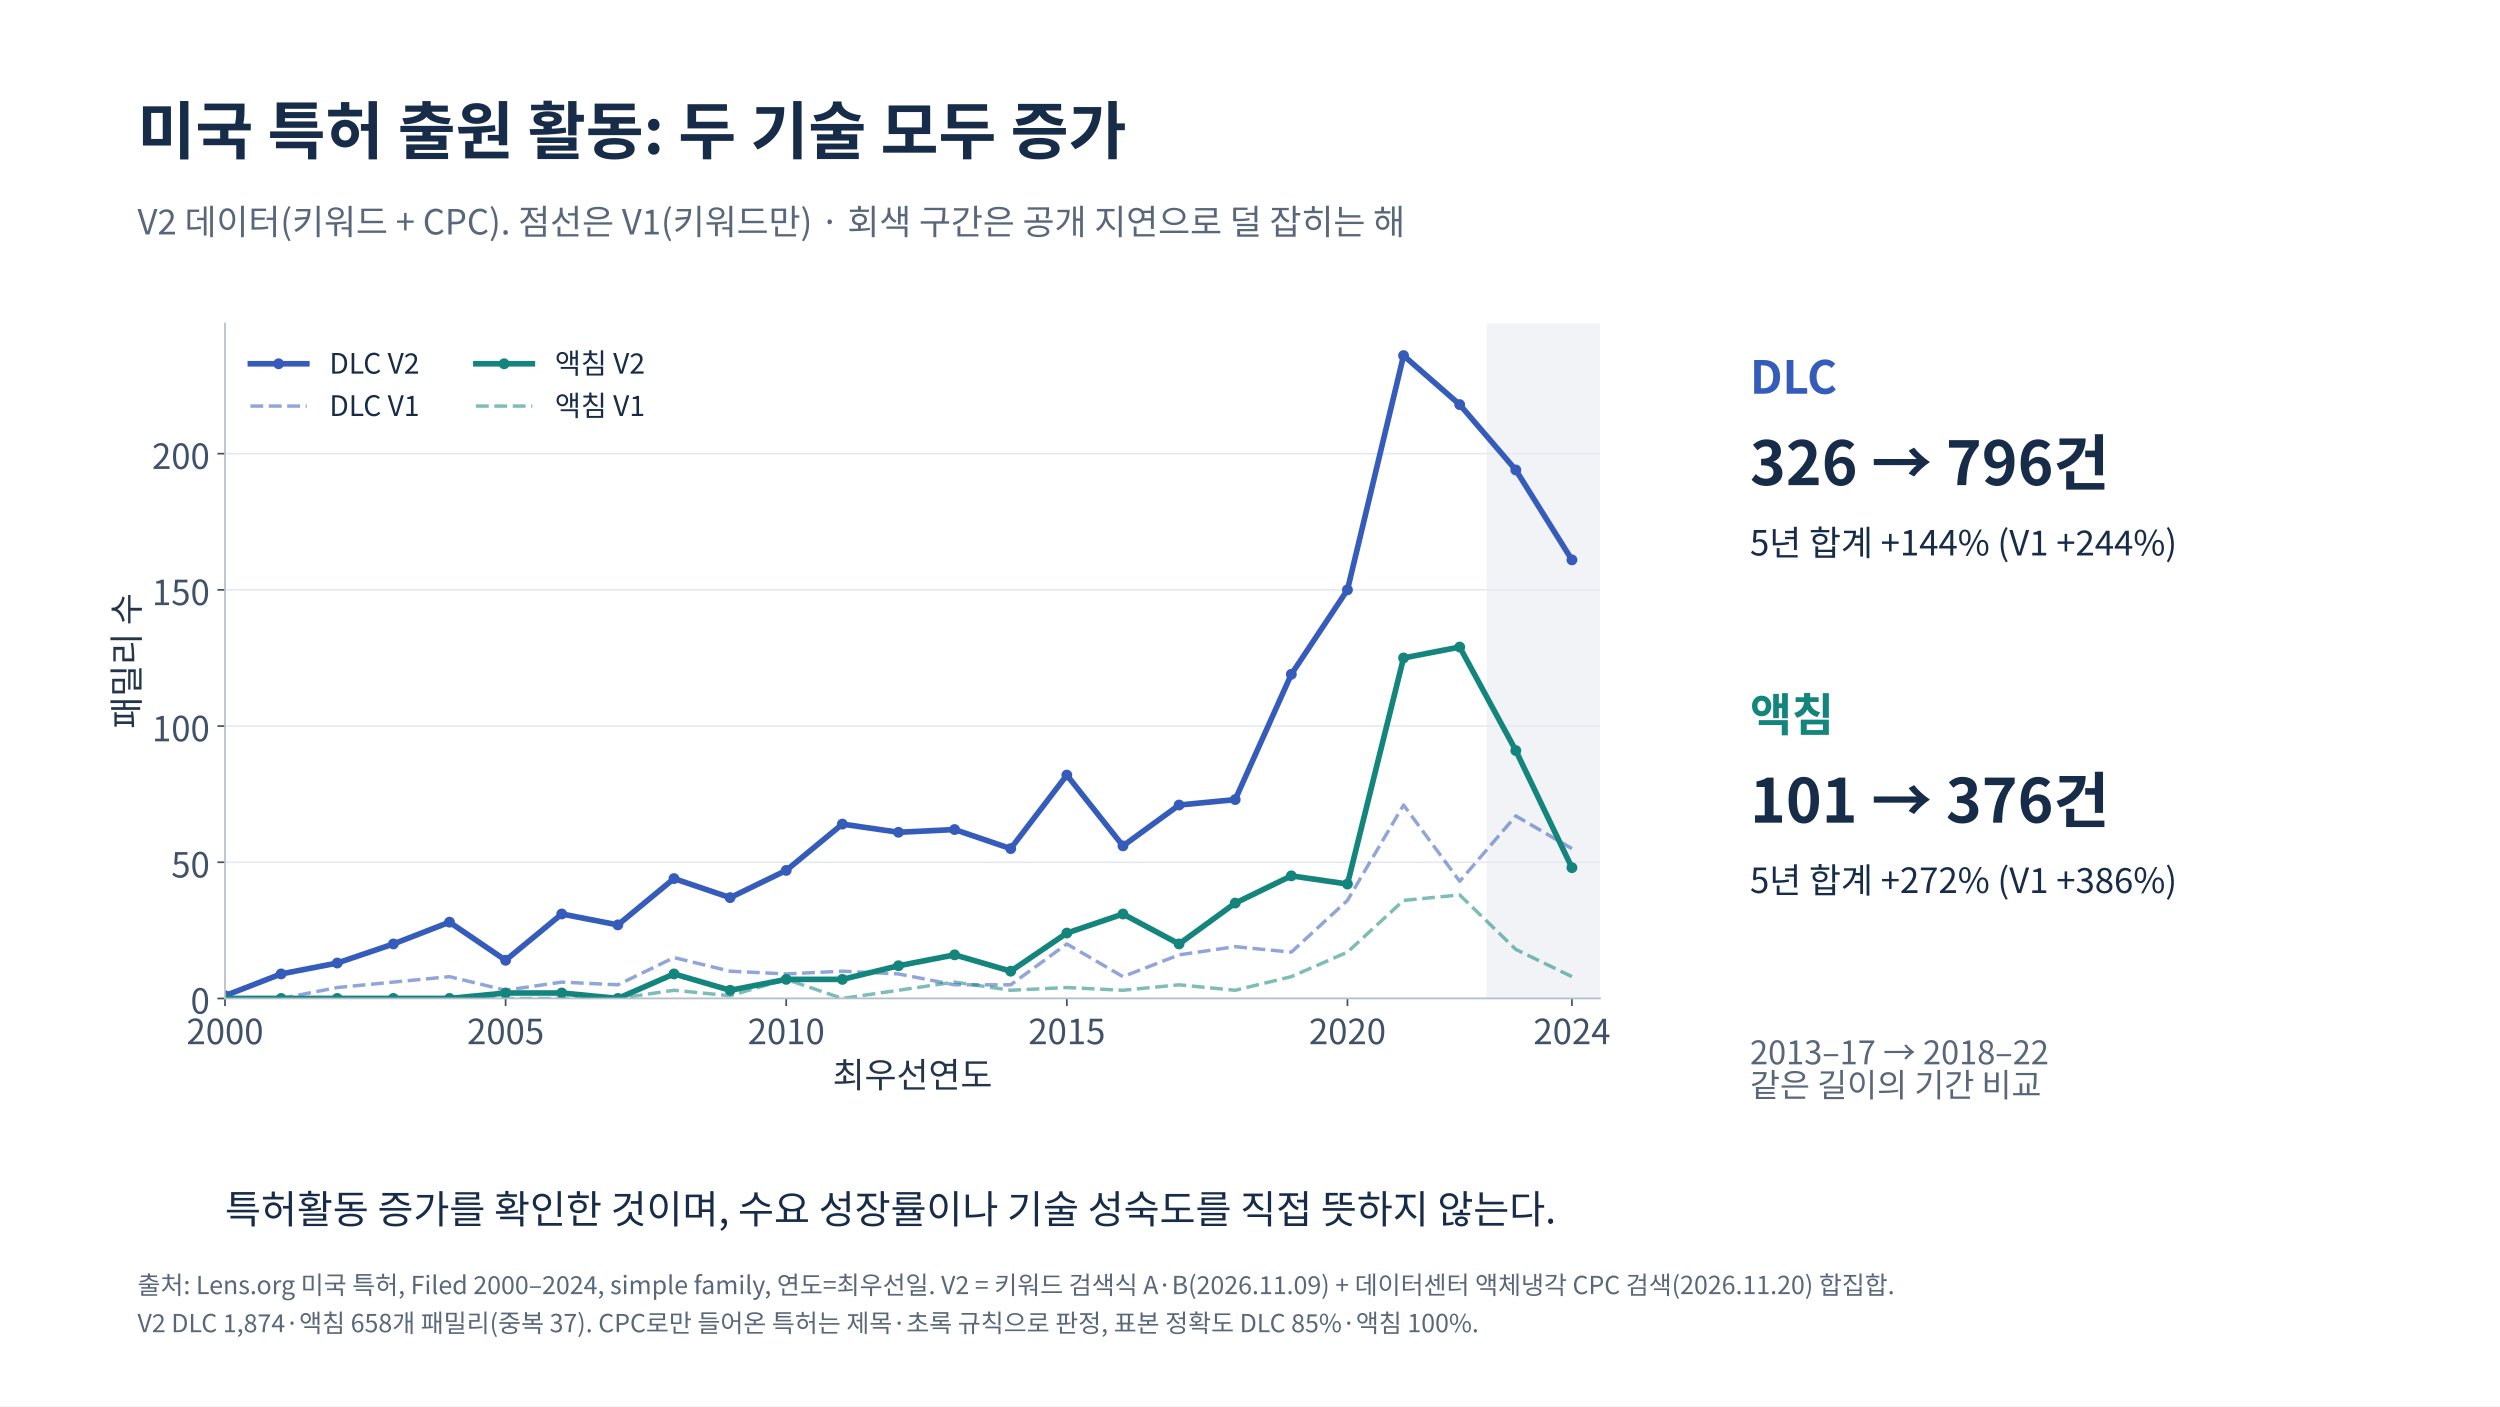
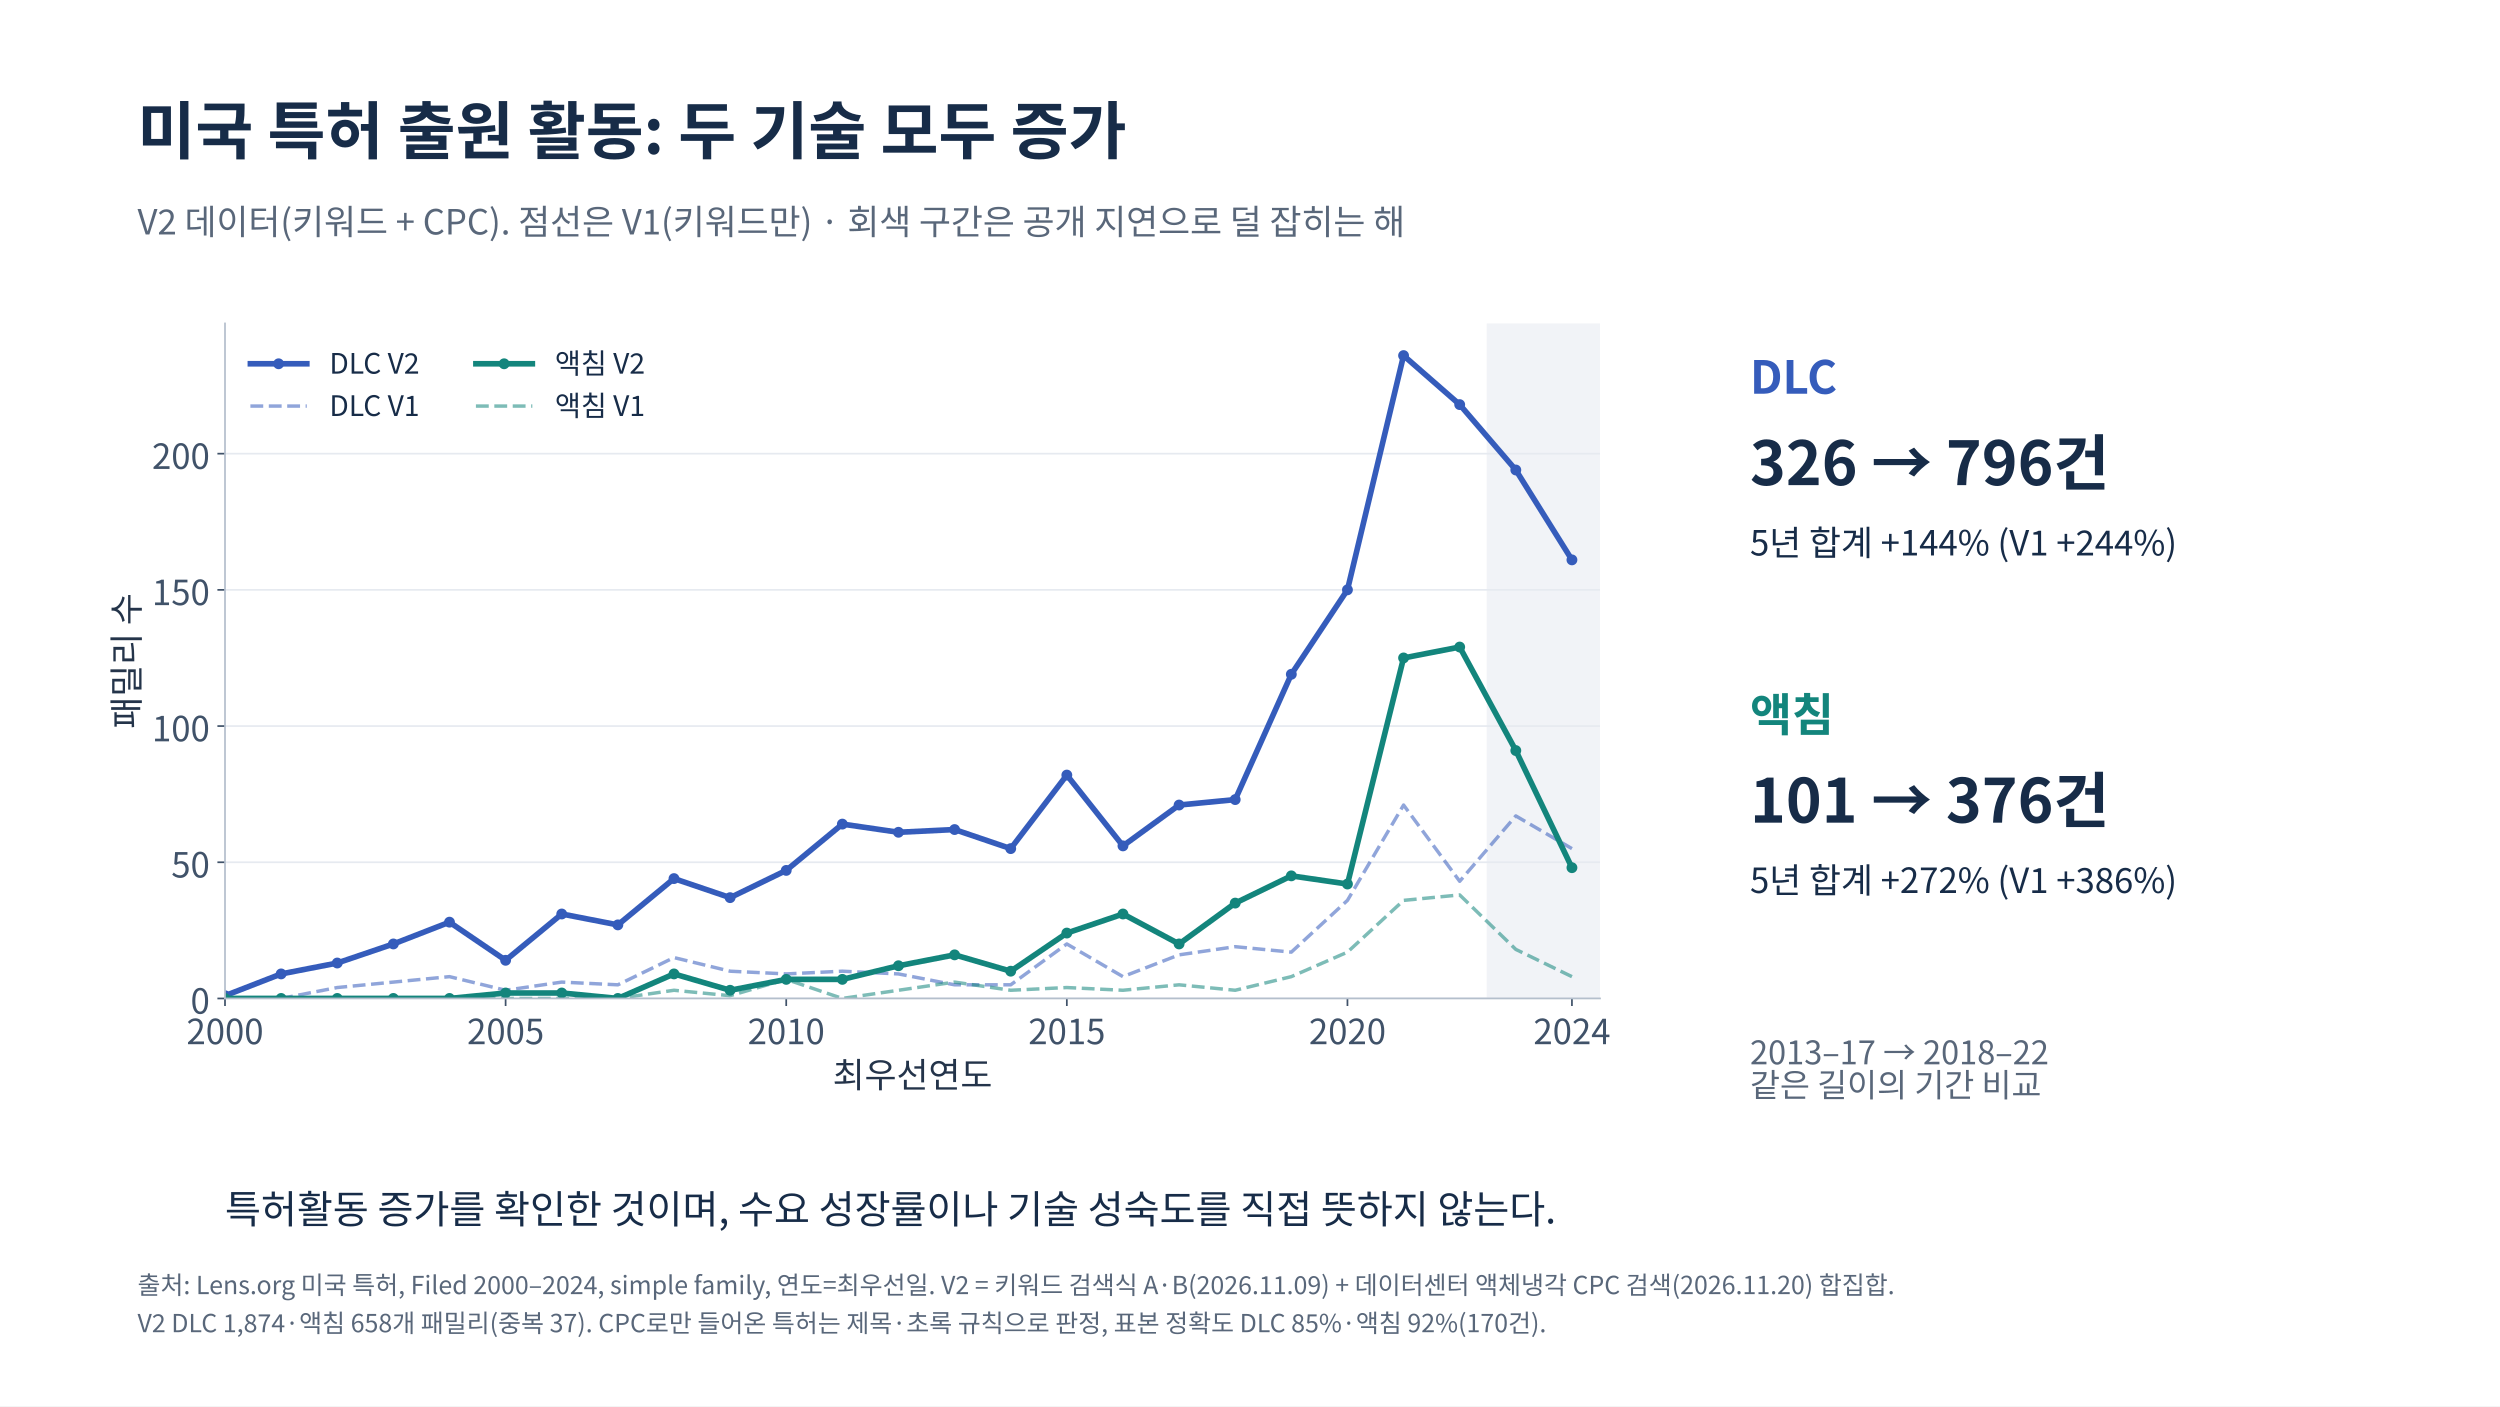
<svg xmlns="http://www.w3.org/2000/svg" xmlns:xlink="http://www.w3.org/1999/xlink" width="1152pt" height="648pt" viewBox="0 0 1152 648" version="1.1">
  <defs>
    <style type="text/css">*{stroke-linejoin: round; stroke-linecap: butt}</style>
  </defs>
  <g id="figure_1">
    <g id="patch_1">
      <path d="M 0 648  L 1152 648  L 1152 0  L 0 0  z " style="fill: #ffffff" />
    </g>
    <g id="axes_1">
      <g id="patch_2">
        <path d="M 103.68 460.08  L 737.28 460.08  L 737.28 149.04  L 103.68 149.04  z " style="fill: #ffffff" />
      </g>
      <g id="patch_3">
-         <path d="M 685.558 460.08  L 737.28 460.08  L 737.28 149.04  L 685.558 149.04  z " clip-path="url(#p5e0ee8991a)" style="fill: #e7ebf1; opacity: 0.6; stroke: #e7ebf1; stroke-linejoin: miter" />
+         <path d="M 685.558 460.08  L 737.28 460.08  L 737.28 149.04  L 685.558 149.04  z " clip-path="url(#p37c49e50b6)" style="fill: #e7ebf1; opacity: 0.6; stroke: #e7ebf1; stroke-linejoin: miter" />
      </g>
      <g id="matplotlib.axis_1">
        <g id="xtick_1">
          <g id="line2d_1">
            <defs>
-               <path id="m9650292fa1" d="M 0 0  L 0 3.5  " style="stroke: #405269; stroke-width: 0.8" />
+               <path id="m195ec55efc" d="M 0 0  L 0 3.5  " style="stroke: #405269; stroke-width: 0.8" />
            </defs>
            <g>
-               <use xlink:href="#m9650292fa1" x="103.68" y="460.08" style="fill: #405269; stroke: #405269; stroke-width: 0.8" />
+               <use xlink:href="#m195ec55efc" x="103.68" y="460.08" style="fill: #405269; stroke: #405269; stroke-width: 0.8" />
            </g>
          </g>
          <g id="text_1">
            <text style="font-size: 16px; font-family: 'Noto Sans CJK KR'; text-anchor: middle; fill: #405269" x="103.68" y="481.16" transform="rotate(-0 103.68 481.16)">2000</text>
          </g>
        </g>
        <g id="xtick_2">
          <g id="line2d_2">
            <g>
-               <use xlink:href="#m9650292fa1" x="232.986" y="460.08" style="fill: #405269; stroke: #405269; stroke-width: 0.8" />
+               <use xlink:href="#m195ec55efc" x="232.986" y="460.08" style="fill: #405269; stroke: #405269; stroke-width: 0.8" />
            </g>
          </g>
          <g id="text_2">
            <text style="font-size: 16px; font-family: 'Noto Sans CJK KR'; text-anchor: middle; fill: #405269" x="232.986" y="481.16" transform="rotate(-0 232.9861 481.16)">2005</text>
          </g>
        </g>
        <g id="xtick_3">
          <g id="line2d_3">
            <g>
-               <use xlink:href="#m9650292fa1" x="362.292" y="460.08" style="fill: #405269; stroke: #405269; stroke-width: 0.8" />
+               <use xlink:href="#m195ec55efc" x="362.292" y="460.08" style="fill: #405269; stroke: #405269; stroke-width: 0.8" />
            </g>
          </g>
          <g id="text_3">
            <text style="font-size: 16px; font-family: 'Noto Sans CJK KR'; text-anchor: middle; fill: #405269" x="362.292" y="481.16" transform="rotate(-0 362.2922 481.16)">2010</text>
          </g>
        </g>
        <g id="xtick_4">
          <g id="line2d_4">
            <g>
-               <use xlink:href="#m9650292fa1" x="491.598" y="460.08" style="fill: #405269; stroke: #405269; stroke-width: 0.8" />
+               <use xlink:href="#m195ec55efc" x="491.598" y="460.08" style="fill: #405269; stroke: #405269; stroke-width: 0.8" />
            </g>
          </g>
          <g id="text_4">
            <text style="font-size: 16px; font-family: 'Noto Sans CJK KR'; text-anchor: middle; fill: #405269" x="491.598" y="481.16" transform="rotate(-0 491.5984 481.16)">2015</text>
          </g>
        </g>
        <g id="xtick_5">
          <g id="line2d_5">
            <g>
-               <use xlink:href="#m9650292fa1" x="620.904" y="460.08" style="fill: #405269; stroke: #405269; stroke-width: 0.8" />
+               <use xlink:href="#m195ec55efc" x="620.904" y="460.08" style="fill: #405269; stroke: #405269; stroke-width: 0.8" />
            </g>
          </g>
          <g id="text_5">
            <text style="font-size: 16px; font-family: 'Noto Sans CJK KR'; text-anchor: middle; fill: #405269" x="620.904" y="481.16" transform="rotate(-0 620.9045 481.16)">2020</text>
          </g>
        </g>
        <g id="xtick_6">
          <g id="line2d_6">
            <g>
-               <use xlink:href="#m9650292fa1" x="724.349" y="460.08" style="fill: #405269; stroke: #405269; stroke-width: 0.8" />
+               <use xlink:href="#m195ec55efc" x="724.349" y="460.08" style="fill: #405269; stroke: #405269; stroke-width: 0.8" />
            </g>
          </g>
          <g id="text_6">
            <text style="font-size: 16px; font-family: 'Noto Sans CJK KR'; text-anchor: middle; fill: #405269" x="724.349" y="481.16" transform="rotate(-0 724.3494 481.16)">2024</text>
          </g>
        </g>
        <g id="text_7">
          <text style="font-size: 16px; font-family: 'Noto Sans CJK KR', 'Noto Sans CJK JP'; text-anchor: middle; fill: #24344a" x="420.48" y="501.16" transform="rotate(-0 420.48 501.16)">최우선연도</text>
        </g>
      </g>
      <g id="matplotlib.axis_2">
        <g id="ytick_1">
          <g id="line2d_7">
-             <path d="M 103.68 460.08  L 737.28 460.08  " clip-path="url(#p5e0ee8991a)" style="fill: none; stroke: #e6eaf0; stroke-width: 0.8; stroke-linecap: square" />
+             <path d="M 103.68 460.08  L 737.28 460.08  " clip-path="url(#p37c49e50b6)" style="fill: none; stroke: #e6eaf0; stroke-width: 0.8; stroke-linecap: square" />
          </g>
          <g id="line2d_8">
            <defs>
-               <path id="mfdad1a079b" d="M 0 0  L -3.5 0  " style="stroke: #405269; stroke-width: 0.8" />
+               <path id="m9bfaa8d422" d="M 0 0  L -3.5 0  " style="stroke: #405269; stroke-width: 0.8" />
            </defs>
            <g>
-               <use xlink:href="#mfdad1a079b" x="103.68" y="460.08" style="fill: #405269; stroke: #405269; stroke-width: 0.8" />
+               <use xlink:href="#m9bfaa8d422" x="103.68" y="460.08" style="fill: #405269; stroke: #405269; stroke-width: 0.8" />
            </g>
          </g>
          <g id="text_8">
            <text style="font-size: 16px; font-family: 'Noto Sans CJK KR'; text-anchor: end; fill: #405269" x="96.68" y="467.12" transform="rotate(-0 96.68 467.12)">0</text>
          </g>
        </g>
        <g id="ytick_2">
          <g id="line2d_9">
-             <path d="M 103.68 397.32  L 737.28 397.32  " clip-path="url(#p5e0ee8991a)" style="fill: none; stroke: #e6eaf0; stroke-width: 0.8; stroke-linecap: square" />
+             <path d="M 103.68 397.32  L 737.28 397.32  " clip-path="url(#p37c49e50b6)" style="fill: none; stroke: #e6eaf0; stroke-width: 0.8; stroke-linecap: square" />
          </g>
          <g id="line2d_10">
            <g>
-               <use xlink:href="#mfdad1a079b" x="103.68" y="397.32" style="fill: #405269; stroke: #405269; stroke-width: 0.8" />
+               <use xlink:href="#m9bfaa8d422" x="103.68" y="397.32" style="fill: #405269; stroke: #405269; stroke-width: 0.8" />
            </g>
          </g>
          <g id="text_9">
            <text style="font-size: 16px; font-family: 'Noto Sans CJK KR'; text-anchor: end; fill: #405269" x="96.68" y="404.36" transform="rotate(-0 96.68 404.3597)">50</text>
          </g>
        </g>
        <g id="ytick_3">
          <g id="line2d_11">
-             <path d="M 103.68 334.559  L 737.28 334.559  " clip-path="url(#p5e0ee8991a)" style="fill: none; stroke: #e6eaf0; stroke-width: 0.8; stroke-linecap: square" />
+             <path d="M 103.68 334.559  L 737.28 334.559  " clip-path="url(#p37c49e50b6)" style="fill: none; stroke: #e6eaf0; stroke-width: 0.8; stroke-linecap: square" />
          </g>
          <g id="line2d_12">
            <g>
-               <use xlink:href="#mfdad1a079b" x="103.68" y="334.559" style="fill: #405269; stroke: #405269; stroke-width: 0.8" />
+               <use xlink:href="#m9bfaa8d422" x="103.68" y="334.559" style="fill: #405269; stroke: #405269; stroke-width: 0.8" />
            </g>
          </g>
          <g id="text_10">
            <text style="font-size: 16px; font-family: 'Noto Sans CJK KR'; text-anchor: end; fill: #405269" x="96.68" y="341.599" transform="rotate(-0 96.68 341.5994)">100</text>
          </g>
        </g>
        <g id="ytick_4">
          <g id="line2d_13">
-             <path d="M 103.68 271.799  L 737.28 271.799  " clip-path="url(#p5e0ee8991a)" style="fill: none; stroke: #e6eaf0; stroke-width: 0.8; stroke-linecap: square" />
+             <path d="M 103.68 271.799  L 737.28 271.799  " clip-path="url(#p37c49e50b6)" style="fill: none; stroke: #e6eaf0; stroke-width: 0.8; stroke-linecap: square" />
          </g>
          <g id="line2d_14">
            <g>
-               <use xlink:href="#mfdad1a079b" x="103.68" y="271.799" style="fill: #405269; stroke: #405269; stroke-width: 0.8" />
+               <use xlink:href="#m9bfaa8d422" x="103.68" y="271.799" style="fill: #405269; stroke: #405269; stroke-width: 0.8" />
            </g>
          </g>
          <g id="text_11">
            <text style="font-size: 16px; font-family: 'Noto Sans CJK KR'; text-anchor: end; fill: #405269" x="96.68" y="278.839" transform="rotate(-0 96.68 278.8391)">150</text>
          </g>
        </g>
        <g id="ytick_5">
          <g id="line2d_15">
-             <path d="M 103.68 209.039  L 737.28 209.039  " clip-path="url(#p5e0ee8991a)" style="fill: none; stroke: #e6eaf0; stroke-width: 0.8; stroke-linecap: square" />
+             <path d="M 103.68 209.039  L 737.28 209.039  " clip-path="url(#p37c49e50b6)" style="fill: none; stroke: #e6eaf0; stroke-width: 0.8; stroke-linecap: square" />
          </g>
          <g id="line2d_16">
            <g>
-               <use xlink:href="#mfdad1a079b" x="103.68" y="209.039" style="fill: #405269; stroke: #405269; stroke-width: 0.8" />
+               <use xlink:href="#m9bfaa8d422" x="103.68" y="209.039" style="fill: #405269; stroke: #405269; stroke-width: 0.8" />
            </g>
          </g>
          <g id="text_12">
            <text style="font-size: 16px; font-family: 'Noto Sans CJK KR'; text-anchor: end; fill: #405269" x="96.68" y="216.079" transform="rotate(-0 96.68 216.0788)">200</text>
          </g>
        </g>
        <g id="text_13">
          <text style="font-size: 16px; font-family: 'Noto Sans CJK KR', 'Noto Sans CJK JP'; text-anchor: middle; fill: #24344a" x="64.12" y="304.56" transform="rotate(-90 64.12 304.56)">패밀리 수</text>
        </g>
      </g>
      <g id="line2d_17">
-         <path d="M 103.68 458.825  L 129.541 448.783  L 155.402 443.762  L 181.264 434.976  L 207.125 424.934  L 232.986 442.507  L 258.847 421.169  L 284.709 426.189  L 310.57 404.851  L 336.431 413.637  L 362.292 401.085  L 388.153 379.747  L 414.015 383.512  L 439.876 382.257  L 465.737 391.044  L 491.598 357.153  L 517.46 389.788  L 543.321 370.96  L 569.182 368.45  L 595.043 310.711  L 620.904 271.799  L 646.766 163.851  L 672.627 186.445  L 698.488 216.57  L 724.349 257.992  " clip-path="url(#p5e0ee8991a)" style="fill: none; stroke: #355cbb; stroke-width: 2.6; stroke-linecap: square" />
+         <path d="M 103.68 458.825  L 129.541 448.783  L 155.402 443.762  L 181.264 434.976  L 207.125 424.934  L 232.986 442.507  L 258.847 421.169  L 284.709 426.189  L 310.57 404.851  L 336.431 413.637  L 362.292 401.085  L 388.153 379.747  L 414.015 383.512  L 439.876 382.257  L 465.737 391.044  L 491.598 357.153  L 517.46 389.788  L 543.321 370.96  L 569.182 368.45  L 595.043 310.711  L 620.904 271.799  L 646.766 163.851  L 672.627 186.445  L 698.488 216.57  L 724.349 257.992  " clip-path="url(#p37c49e50b6)" style="fill: none; stroke: #355cbb; stroke-width: 2.6; stroke-linecap: square" />
        <defs>
-           <path id="m300003081d" d="M 0 2  C 0.53 2 1.039 1.789 1.414 1.414  C 1.789 1.039 2 0.53 2 0  C 2 -0.53 1.789 -1.039 1.414 -1.414  C 1.039 -1.789 0.53 -2 0 -2  C -0.53 -2 -1.039 -1.789 -1.414 -1.414  C -1.789 -1.039 -2 -0.53 -2 0  C -2 0.53 -1.789 1.039 -1.414 1.414  C -1.039 1.789 -0.53 2 0 2  z " style="stroke: #355cbb" />
+           <path id="mde02f4ed9a" d="M 0 2  C 0.53 2 1.039 1.789 1.414 1.414  C 1.789 1.039 2 0.53 2 0  C 2 -0.53 1.789 -1.039 1.414 -1.414  C 1.039 -1.789 0.53 -2 0 -2  C -0.53 -2 -1.039 -1.789 -1.414 -1.414  C -1.789 -1.039 -2 -0.53 -2 0  C -2 0.53 -1.789 1.039 -1.414 1.414  C -1.039 1.789 -0.53 2 0 2  z " style="stroke: #355cbb" />
        </defs>
-         <g clip-path="url(#p5e0ee8991a)">
-           <use xlink:href="#m300003081d" x="103.68" y="458.825" style="fill: #355cbb; stroke: #355cbb" />
-           <use xlink:href="#m300003081d" x="129.541" y="448.783" style="fill: #355cbb; stroke: #355cbb" />
-           <use xlink:href="#m300003081d" x="155.402" y="443.762" style="fill: #355cbb; stroke: #355cbb" />
-           <use xlink:href="#m300003081d" x="181.264" y="434.976" style="fill: #355cbb; stroke: #355cbb" />
-           <use xlink:href="#m300003081d" x="207.125" y="424.934" style="fill: #355cbb; stroke: #355cbb" />
-           <use xlink:href="#m300003081d" x="232.986" y="442.507" style="fill: #355cbb; stroke: #355cbb" />
-           <use xlink:href="#m300003081d" x="258.847" y="421.169" style="fill: #355cbb; stroke: #355cbb" />
-           <use xlink:href="#m300003081d" x="284.709" y="426.189" style="fill: #355cbb; stroke: #355cbb" />
-           <use xlink:href="#m300003081d" x="310.57" y="404.851" style="fill: #355cbb; stroke: #355cbb" />
-           <use xlink:href="#m300003081d" x="336.431" y="413.637" style="fill: #355cbb; stroke: #355cbb" />
-           <use xlink:href="#m300003081d" x="362.292" y="401.085" style="fill: #355cbb; stroke: #355cbb" />
-           <use xlink:href="#m300003081d" x="388.153" y="379.747" style="fill: #355cbb; stroke: #355cbb" />
-           <use xlink:href="#m300003081d" x="414.015" y="383.512" style="fill: #355cbb; stroke: #355cbb" />
-           <use xlink:href="#m300003081d" x="439.876" y="382.257" style="fill: #355cbb; stroke: #355cbb" />
-           <use xlink:href="#m300003081d" x="465.737" y="391.044" style="fill: #355cbb; stroke: #355cbb" />
-           <use xlink:href="#m300003081d" x="491.598" y="357.153" style="fill: #355cbb; stroke: #355cbb" />
-           <use xlink:href="#m300003081d" x="517.46" y="389.788" style="fill: #355cbb; stroke: #355cbb" />
-           <use xlink:href="#m300003081d" x="543.321" y="370.96" style="fill: #355cbb; stroke: #355cbb" />
-           <use xlink:href="#m300003081d" x="569.182" y="368.45" style="fill: #355cbb; stroke: #355cbb" />
-           <use xlink:href="#m300003081d" x="595.043" y="310.711" style="fill: #355cbb; stroke: #355cbb" />
-           <use xlink:href="#m300003081d" x="620.904" y="271.799" style="fill: #355cbb; stroke: #355cbb" />
-           <use xlink:href="#m300003081d" x="646.766" y="163.851" style="fill: #355cbb; stroke: #355cbb" />
-           <use xlink:href="#m300003081d" x="672.627" y="186.445" style="fill: #355cbb; stroke: #355cbb" />
-           <use xlink:href="#m300003081d" x="698.488" y="216.57" style="fill: #355cbb; stroke: #355cbb" />
-           <use xlink:href="#m300003081d" x="724.349" y="257.992" style="fill: #355cbb; stroke: #355cbb" />
+         <g clip-path="url(#p37c49e50b6)">
+           <use xlink:href="#mde02f4ed9a" x="103.68" y="458.825" style="fill: #355cbb; stroke: #355cbb" />
+           <use xlink:href="#mde02f4ed9a" x="129.541" y="448.783" style="fill: #355cbb; stroke: #355cbb" />
+           <use xlink:href="#mde02f4ed9a" x="155.402" y="443.762" style="fill: #355cbb; stroke: #355cbb" />
+           <use xlink:href="#mde02f4ed9a" x="181.264" y="434.976" style="fill: #355cbb; stroke: #355cbb" />
+           <use xlink:href="#mde02f4ed9a" x="207.125" y="424.934" style="fill: #355cbb; stroke: #355cbb" />
+           <use xlink:href="#mde02f4ed9a" x="232.986" y="442.507" style="fill: #355cbb; stroke: #355cbb" />
+           <use xlink:href="#mde02f4ed9a" x="258.847" y="421.169" style="fill: #355cbb; stroke: #355cbb" />
+           <use xlink:href="#mde02f4ed9a" x="284.709" y="426.189" style="fill: #355cbb; stroke: #355cbb" />
+           <use xlink:href="#mde02f4ed9a" x="310.57" y="404.851" style="fill: #355cbb; stroke: #355cbb" />
+           <use xlink:href="#mde02f4ed9a" x="336.431" y="413.637" style="fill: #355cbb; stroke: #355cbb" />
+           <use xlink:href="#mde02f4ed9a" x="362.292" y="401.085" style="fill: #355cbb; stroke: #355cbb" />
+           <use xlink:href="#mde02f4ed9a" x="388.153" y="379.747" style="fill: #355cbb; stroke: #355cbb" />
+           <use xlink:href="#mde02f4ed9a" x="414.015" y="383.512" style="fill: #355cbb; stroke: #355cbb" />
+           <use xlink:href="#mde02f4ed9a" x="439.876" y="382.257" style="fill: #355cbb; stroke: #355cbb" />
+           <use xlink:href="#mde02f4ed9a" x="465.737" y="391.044" style="fill: #355cbb; stroke: #355cbb" />
+           <use xlink:href="#mde02f4ed9a" x="491.598" y="357.153" style="fill: #355cbb; stroke: #355cbb" />
+           <use xlink:href="#mde02f4ed9a" x="517.46" y="389.788" style="fill: #355cbb; stroke: #355cbb" />
+           <use xlink:href="#mde02f4ed9a" x="543.321" y="370.96" style="fill: #355cbb; stroke: #355cbb" />
+           <use xlink:href="#mde02f4ed9a" x="569.182" y="368.45" style="fill: #355cbb; stroke: #355cbb" />
+           <use xlink:href="#mde02f4ed9a" x="595.043" y="310.711" style="fill: #355cbb; stroke: #355cbb" />
+           <use xlink:href="#mde02f4ed9a" x="620.904" y="271.799" style="fill: #355cbb; stroke: #355cbb" />
+           <use xlink:href="#mde02f4ed9a" x="646.766" y="163.851" style="fill: #355cbb; stroke: #355cbb" />
+           <use xlink:href="#mde02f4ed9a" x="672.627" y="186.445" style="fill: #355cbb; stroke: #355cbb" />
+           <use xlink:href="#mde02f4ed9a" x="698.488" y="216.57" style="fill: #355cbb; stroke: #355cbb" />
+           <use xlink:href="#mde02f4ed9a" x="724.349" y="257.992" style="fill: #355cbb; stroke: #355cbb" />
        </g>
      </g>
      <g id="line2d_18">
-         <path d="M 103.68 460.08  L 129.541 460.08  L 155.402 455.059  L 181.264 452.549  L 207.125 450.038  L 232.986 456.314  L 258.847 452.549  L 284.709 453.804  L 310.57 441.252  L 336.431 447.528  L 362.292 448.783  L 388.153 447.528  L 414.015 448.783  L 439.876 453.804  L 465.737 453.804  L 491.598 434.976  L 517.46 450.038  L 543.321 439.997  L 569.182 436.231  L 595.043 438.742  L 620.904 414.893  L 646.766 370.96  L 672.627 406.106  L 698.488 375.981  L 724.349 391.044  " clip-path="url(#p5e0ee8991a)" style="fill: none; stroke-dasharray: 5.92,2.56; stroke-dashoffset: 0; stroke: #355cbb; stroke-opacity: 0.55; stroke-width: 1.6" />
+         <path d="M 103.68 460.08  L 129.541 460.08  L 155.402 455.059  L 181.264 452.549  L 207.125 450.038  L 232.986 456.314  L 258.847 452.549  L 284.709 453.804  L 310.57 441.252  L 336.431 447.528  L 362.292 448.783  L 388.153 447.528  L 414.015 448.783  L 439.876 453.804  L 465.737 453.804  L 491.598 434.976  L 517.46 450.038  L 543.321 439.997  L 569.182 436.231  L 595.043 438.742  L 620.904 414.893  L 646.766 370.96  L 672.627 406.106  L 698.488 375.981  L 724.349 391.044  " clip-path="url(#p37c49e50b6)" style="fill: none; stroke-dasharray: 5.92,2.56; stroke-dashoffset: 0; stroke: #355cbb; stroke-opacity: 0.55; stroke-width: 1.6" />
      </g>
      <g id="line2d_19">
-         <path d="M 103.68 460.08  L 129.541 460.08  L 155.402 460.08  L 181.264 460.08  L 207.125 460.08  L 232.986 457.57  L 258.847 457.57  L 284.709 460.08  L 310.57 448.783  L 336.431 456.314  L 362.292 451.294  L 388.153 451.294  L 414.015 445.018  L 439.876 439.997  L 465.737 447.528  L 491.598 429.955  L 517.46 421.169  L 543.321 434.976  L 569.182 416.148  L 595.043 403.596  L 620.904 407.361  L 646.766 303.179  L 672.627 298.158  L 698.488 345.856  L 724.349 399.83  " clip-path="url(#p5e0ee8991a)" style="fill: none; stroke: #13857c; stroke-width: 2.6; stroke-linecap: square" />
+         <path d="M 103.68 460.08  L 129.541 460.08  L 155.402 460.08  L 181.264 460.08  L 207.125 460.08  L 232.986 457.57  L 258.847 457.57  L 284.709 460.08  L 310.57 448.783  L 336.431 456.314  L 362.292 451.294  L 388.153 451.294  L 414.015 445.018  L 439.876 439.997  L 465.737 447.528  L 491.598 429.955  L 517.46 421.169  L 543.321 434.976  L 569.182 416.148  L 595.043 403.596  L 620.904 407.361  L 646.766 303.179  L 672.627 298.158  L 698.488 345.856  L 724.349 399.83  " clip-path="url(#p37c49e50b6)" style="fill: none; stroke: #13857c; stroke-width: 2.6; stroke-linecap: square" />
        <defs>
-           <path id="m0cc9141d3f" d="M 0 2  C 0.53 2 1.039 1.789 1.414 1.414  C 1.789 1.039 2 0.53 2 0  C 2 -0.53 1.789 -1.039 1.414 -1.414  C 1.039 -1.789 0.53 -2 0 -2  C -0.53 -2 -1.039 -1.789 -1.414 -1.414  C -1.789 -1.039 -2 -0.53 -2 0  C -2 0.53 -1.789 1.039 -1.414 1.414  C -1.039 1.789 -0.53 2 0 2  z " style="stroke: #13857c" />
+           <path id="mcf2409a91c" d="M 0 2  C 0.53 2 1.039 1.789 1.414 1.414  C 1.789 1.039 2 0.53 2 0  C 2 -0.53 1.789 -1.039 1.414 -1.414  C 1.039 -1.789 0.53 -2 0 -2  C -0.53 -2 -1.039 -1.789 -1.414 -1.414  C -1.789 -1.039 -2 -0.53 -2 0  C -2 0.53 -1.789 1.039 -1.414 1.414  C -1.039 1.789 -0.53 2 0 2  z " style="stroke: #13857c" />
        </defs>
-         <g clip-path="url(#p5e0ee8991a)">
-           <use xlink:href="#m0cc9141d3f" x="103.68" y="460.08" style="fill: #13857c; stroke: #13857c" />
-           <use xlink:href="#m0cc9141d3f" x="129.541" y="460.08" style="fill: #13857c; stroke: #13857c" />
-           <use xlink:href="#m0cc9141d3f" x="155.402" y="460.08" style="fill: #13857c; stroke: #13857c" />
-           <use xlink:href="#m0cc9141d3f" x="181.264" y="460.08" style="fill: #13857c; stroke: #13857c" />
-           <use xlink:href="#m0cc9141d3f" x="207.125" y="460.08" style="fill: #13857c; stroke: #13857c" />
-           <use xlink:href="#m0cc9141d3f" x="232.986" y="457.57" style="fill: #13857c; stroke: #13857c" />
-           <use xlink:href="#m0cc9141d3f" x="258.847" y="457.57" style="fill: #13857c; stroke: #13857c" />
-           <use xlink:href="#m0cc9141d3f" x="284.709" y="460.08" style="fill: #13857c; stroke: #13857c" />
-           <use xlink:href="#m0cc9141d3f" x="310.57" y="448.783" style="fill: #13857c; stroke: #13857c" />
-           <use xlink:href="#m0cc9141d3f" x="336.431" y="456.314" style="fill: #13857c; stroke: #13857c" />
-           <use xlink:href="#m0cc9141d3f" x="362.292" y="451.294" style="fill: #13857c; stroke: #13857c" />
-           <use xlink:href="#m0cc9141d3f" x="388.153" y="451.294" style="fill: #13857c; stroke: #13857c" />
-           <use xlink:href="#m0cc9141d3f" x="414.015" y="445.018" style="fill: #13857c; stroke: #13857c" />
-           <use xlink:href="#m0cc9141d3f" x="439.876" y="439.997" style="fill: #13857c; stroke: #13857c" />
-           <use xlink:href="#m0cc9141d3f" x="465.737" y="447.528" style="fill: #13857c; stroke: #13857c" />
-           <use xlink:href="#m0cc9141d3f" x="491.598" y="429.955" style="fill: #13857c; stroke: #13857c" />
-           <use xlink:href="#m0cc9141d3f" x="517.46" y="421.169" style="fill: #13857c; stroke: #13857c" />
-           <use xlink:href="#m0cc9141d3f" x="543.321" y="434.976" style="fill: #13857c; stroke: #13857c" />
-           <use xlink:href="#m0cc9141d3f" x="569.182" y="416.148" style="fill: #13857c; stroke: #13857c" />
-           <use xlink:href="#m0cc9141d3f" x="595.043" y="403.596" style="fill: #13857c; stroke: #13857c" />
-           <use xlink:href="#m0cc9141d3f" x="620.904" y="407.361" style="fill: #13857c; stroke: #13857c" />
-           <use xlink:href="#m0cc9141d3f" x="646.766" y="303.179" style="fill: #13857c; stroke: #13857c" />
-           <use xlink:href="#m0cc9141d3f" x="672.627" y="298.158" style="fill: #13857c; stroke: #13857c" />
-           <use xlink:href="#m0cc9141d3f" x="698.488" y="345.856" style="fill: #13857c; stroke: #13857c" />
-           <use xlink:href="#m0cc9141d3f" x="724.349" y="399.83" style="fill: #13857c; stroke: #13857c" />
+         <g clip-path="url(#p37c49e50b6)">
+           <use xlink:href="#mcf2409a91c" x="103.68" y="460.08" style="fill: #13857c; stroke: #13857c" />
+           <use xlink:href="#mcf2409a91c" x="129.541" y="460.08" style="fill: #13857c; stroke: #13857c" />
+           <use xlink:href="#mcf2409a91c" x="155.402" y="460.08" style="fill: #13857c; stroke: #13857c" />
+           <use xlink:href="#mcf2409a91c" x="181.264" y="460.08" style="fill: #13857c; stroke: #13857c" />
+           <use xlink:href="#mcf2409a91c" x="207.125" y="460.08" style="fill: #13857c; stroke: #13857c" />
+           <use xlink:href="#mcf2409a91c" x="232.986" y="457.57" style="fill: #13857c; stroke: #13857c" />
+           <use xlink:href="#mcf2409a91c" x="258.847" y="457.57" style="fill: #13857c; stroke: #13857c" />
+           <use xlink:href="#mcf2409a91c" x="284.709" y="460.08" style="fill: #13857c; stroke: #13857c" />
+           <use xlink:href="#mcf2409a91c" x="310.57" y="448.783" style="fill: #13857c; stroke: #13857c" />
+           <use xlink:href="#mcf2409a91c" x="336.431" y="456.314" style="fill: #13857c; stroke: #13857c" />
+           <use xlink:href="#mcf2409a91c" x="362.292" y="451.294" style="fill: #13857c; stroke: #13857c" />
+           <use xlink:href="#mcf2409a91c" x="388.153" y="451.294" style="fill: #13857c; stroke: #13857c" />
+           <use xlink:href="#mcf2409a91c" x="414.015" y="445.018" style="fill: #13857c; stroke: #13857c" />
+           <use xlink:href="#mcf2409a91c" x="439.876" y="439.997" style="fill: #13857c; stroke: #13857c" />
+           <use xlink:href="#mcf2409a91c" x="465.737" y="447.528" style="fill: #13857c; stroke: #13857c" />
+           <use xlink:href="#mcf2409a91c" x="491.598" y="429.955" style="fill: #13857c; stroke: #13857c" />
+           <use xlink:href="#mcf2409a91c" x="517.46" y="421.169" style="fill: #13857c; stroke: #13857c" />
+           <use xlink:href="#mcf2409a91c" x="543.321" y="434.976" style="fill: #13857c; stroke: #13857c" />
+           <use xlink:href="#mcf2409a91c" x="569.182" y="416.148" style="fill: #13857c; stroke: #13857c" />
+           <use xlink:href="#mcf2409a91c" x="595.043" y="403.596" style="fill: #13857c; stroke: #13857c" />
+           <use xlink:href="#mcf2409a91c" x="620.904" y="407.361" style="fill: #13857c; stroke: #13857c" />
+           <use xlink:href="#mcf2409a91c" x="646.766" y="303.179" style="fill: #13857c; stroke: #13857c" />
+           <use xlink:href="#mcf2409a91c" x="672.627" y="298.158" style="fill: #13857c; stroke: #13857c" />
+           <use xlink:href="#mcf2409a91c" x="698.488" y="345.856" style="fill: #13857c; stroke: #13857c" />
+           <use xlink:href="#mcf2409a91c" x="724.349" y="399.83" style="fill: #13857c; stroke: #13857c" />
        </g>
      </g>
      <g id="line2d_20">
-         <path d="M 103.68 460.08  L 129.541 460.08  L 155.402 460.08  L 181.264 460.08  L 207.125 460.08  L 232.986 460.08  L 258.847 460.08  L 284.709 460.08  L 310.57 456.314  L 336.431 458.825  L 362.292 451.294  L 388.153 460.08  L 414.015 456.314  L 439.876 452.549  L 465.737 456.314  L 491.598 455.059  L 517.46 456.314  L 543.321 453.804  L 569.182 456.314  L 595.043 450.038  L 620.904 438.742  L 646.766 414.893  L 672.627 412.382  L 698.488 437.486  L 724.349 450.038  " clip-path="url(#p5e0ee8991a)" style="fill: none; stroke-dasharray: 5.92,2.56; stroke-dashoffset: 0; stroke: #13857c; stroke-opacity: 0.55; stroke-width: 1.6" />
+         <path d="M 103.68 460.08  L 129.541 460.08  L 155.402 460.08  L 181.264 460.08  L 207.125 460.08  L 232.986 460.08  L 258.847 460.08  L 284.709 460.08  L 310.57 456.314  L 336.431 458.825  L 362.292 451.294  L 388.153 460.08  L 414.015 456.314  L 439.876 452.549  L 465.737 456.314  L 491.598 455.059  L 517.46 456.314  L 543.321 453.804  L 569.182 456.314  L 595.043 450.038  L 620.904 438.742  L 646.766 414.893  L 672.627 412.382  L 698.488 437.486  L 724.349 450.038  " clip-path="url(#p37c49e50b6)" style="fill: none; stroke-dasharray: 5.92,2.56; stroke-dashoffset: 0; stroke: #13857c; stroke-opacity: 0.55; stroke-width: 1.6" />
      </g>
      <g id="patch_4">
        <path d="M 103.68 460.08  L 103.68 149.04  " style="fill: none; stroke: #b4bfcc; stroke-width: 0.8; stroke-linejoin: miter; stroke-linecap: square" />
      </g>
      <g id="patch_5">
        <path d="M 103.68 460.08  L 737.28 460.08  " style="fill: none; stroke: #b4bfcc; stroke-width: 0.8; stroke-linejoin: miter; stroke-linecap: square" />
      </g>
      <g id="legend_1">
        <g id="line2d_21">
          <path d="M 115.38 167.63  L 128.38 167.63  L 141.38 167.63  " style="fill: none; stroke: #355cbb; stroke-width: 2.6; stroke-linecap: square" />
          <g>
-             <use xlink:href="#m300003081d" x="128.38" y="167.63" style="fill: #355cbb; stroke: #355cbb" />
+             <use xlink:href="#mde02f4ed9a" x="128.38" y="167.63" style="fill: #355cbb; stroke: #355cbb" />
          </g>
        </g>
        <g id="text_14">
          <text style="font-size: 13px; font-family: 'Noto Sans CJK KR'; text-anchor: start; fill: #172c48" x="151.78" y="172.18" transform="rotate(-0 151.78 172.18)">DLC V2</text>
        </g>
        <g id="line2d_22">
          <path d="M 115.38 187.13  L 128.38 187.13  L 141.38 187.13  " style="fill: none; stroke-dasharray: 5.92,2.56; stroke-dashoffset: 0; stroke: #355cbb; stroke-opacity: 0.55; stroke-width: 1.6" />
        </g>
        <g id="text_15">
          <text style="font-size: 13px; font-family: 'Noto Sans CJK KR'; text-anchor: start; fill: #172c48" x="151.78" y="191.68" transform="rotate(-0 151.78 191.68)">DLC V1</text>
        </g>
        <g id="line2d_23">
          <path d="M 219.301 167.63  L 232.301 167.63  L 245.301 167.63  " style="fill: none; stroke: #13857c; stroke-width: 2.6; stroke-linecap: square" />
          <g>
-             <use xlink:href="#m0cc9141d3f" x="232.301" y="167.63" style="fill: #13857c; stroke: #13857c" />
+             <use xlink:href="#mcf2409a91c" x="232.301" y="167.63" style="fill: #13857c; stroke: #13857c" />
          </g>
        </g>
        <g id="text_16">
          <text style="font-size: 13px; font-family: 'Noto Sans CJK KR', 'Noto Sans CJK JP'; text-anchor: start; fill: #172c48" x="255.701" y="172.18" transform="rotate(-0 255.7008 172.18)">액침 V2</text>
        </g>
        <g id="line2d_24">
          <path d="M 219.301 187.13  L 232.301 187.13  L 245.301 187.13  " style="fill: none; stroke-dasharray: 5.92,2.56; stroke-dashoffset: 0; stroke: #13857c; stroke-opacity: 0.55; stroke-width: 1.6" />
        </g>
        <g id="text_17">
          <text style="font-size: 13px; font-family: 'Noto Sans CJK KR', 'Noto Sans CJK JP'; text-anchor: start; fill: #172c48" x="255.701" y="191.68" transform="rotate(-0 255.7008 191.68)">액침 V1</text>
        </g>
      </g>
    </g>
    <g id="text_18">
      <text style="font-weight: 700; font-size: 29px; font-family: 'Noto Sans CJK KR', 'Noto Sans CJK JP'; text-anchor: start; fill: #172c48" x="63.36" y="70.88" transform="rotate(-0 63.36 70.88)">미국 특허 출원 활동: 두 기술 모두 증가</text>
    </g>
    <g id="text_19">
      <text style="font-size: 16px; font-family: 'Noto Sans CJK KR', 'Noto Sans CJK JP'; text-anchor: start; fill: #59677a" x="63.36" y="108.04" transform="rotate(-0 63.36 108.04)">V2 데이터(키워드 + CPC). 점선은 V1(키워드만) · 회색 구간은 공개 지연으로 덜 잡히는 해</text>
    </g>
    <g id="text_20">
      <text style="font-weight: 700; font-size: 21px; font-family: 'Noto Sans CJK KR'; text-anchor: start; fill: #355cbb" x="806.4" y="181.44" transform="rotate(-0 806.4 181.44)">DLC</text>
    </g>
    <g id="text_21">
      <text style="font-weight: 700; font-size: 28px; font-family: 'Noto Sans CJK KR', 'Noto Sans CJK JP'; text-anchor: start; fill: #172c48" x="806.4" y="223.56" transform="rotate(-0 806.4 223.56)">326 → 796건</text>
    </g>
    <g id="text_22">
      <text style="font-size: 16px; font-family: 'Noto Sans CJK KR', 'Noto Sans CJK JP'; text-anchor: start; fill: #172c48" x="806.4" y="255.96" transform="rotate(-0 806.4 255.96)">5년 합계 +144%  (V1 +244%)</text>
    </g>
    <g id="text_23">
      <text style="font-weight: 700; font-size: 21px; font-family: 'Noto Sans CJK KR', 'Noto Sans CJK JP'; text-anchor: start; fill: #13857c" x="806.4" y="336.96" transform="rotate(-0 806.4 336.96)">액침</text>
    </g>
    <g id="text_24">
      <text style="font-weight: 700; font-size: 28px; font-family: 'Noto Sans CJK KR', 'Noto Sans CJK JP'; text-anchor: start; fill: #172c48" x="806.4" y="379.08" transform="rotate(-0 806.4 379.08)">101 → 376건</text>
    </g>
    <g id="text_25">
      <text style="font-size: 16px; font-family: 'Noto Sans CJK KR', 'Noto Sans CJK JP'; text-anchor: start; fill: #172c48" x="806.4" y="411.48" transform="rotate(-0 806.4 411.48)">5년 합계 +272%  (V1 +386%)</text>
    </g>
    <g id="text_26">
      <text style="font-size: 15px; font-family: 'Noto Sans CJK KR', 'Noto Sans CJK JP'; fill: #59677a" transform="translate(806.4 490.44)">2013–17 → 2018–22</text>
      <text style="font-size: 15px; font-family: 'Noto Sans CJK KR', 'Noto Sans CJK JP'; fill: #59677a" transform="translate(806.4 505.44)">같은 길이의 기간 비교</text>
    </g>
    <g id="text_27">
      <text style="font-size: 18px; font-family: 'Noto Sans CJK KR', 'Noto Sans CJK JP'; text-anchor: start; fill: #172c48" x="103.68" y="563.76" transform="rotate(-0 103.68 563.76)">특허활동 증가를 확인한 것이며, 수요 성장률이나 기술 성숙도를 직접 뜻하지 않는다.</text>
    </g>
    <g id="text_28">
      <text style="font-size: 11.5px; font-family: 'Noto Sans CJK KR', 'Noto Sans CJK JP'; fill: #59677a" transform="translate(63.36 596.3288)">출처: Lens.org 미국 특허, Filed 2000–2024, simple family, 연도=최우선일. V2 = 키워드 검색식 A·B(2026.11.09) + 데이터센터 액체냉각 CPC 검색(2026.11.20) 합집합.</text>
-       <text style="font-size: 11.5px; font-family: 'Noto Sans CJK KR', 'Noto Sans CJK JP'; fill: #59677a" transform="translate(63.36 613.8842)">V2 DLC 1,874·액침 658개 패밀리(중복 37). CPC로만 들어온 특허는 제목·초록 규칙으로 판정, 표본 정확도 DLC 85%·액침 100%.</text>
+       <text style="font-size: 11.5px; font-family: 'Noto Sans CJK KR', 'Noto Sans CJK JP'; fill: #59677a" transform="translate(63.36 613.8842)">V2 DLC 1,874·액침 658개 패밀리(중복 37). CPC로만 들어온 특허는 제목·초록 규칙으로 판정, 표본 정확도 DLC 85%·액침 92%(170건).</text>
    </g>
  </g>
  <defs>
-     <clipPath id="p5e0ee8991a">
+     <clipPath id="p37c49e50b6">
      <rect x="103.68" y="149.04" width="633.6" height="311.04" />
    </clipPath>
  </defs>
</svg>
